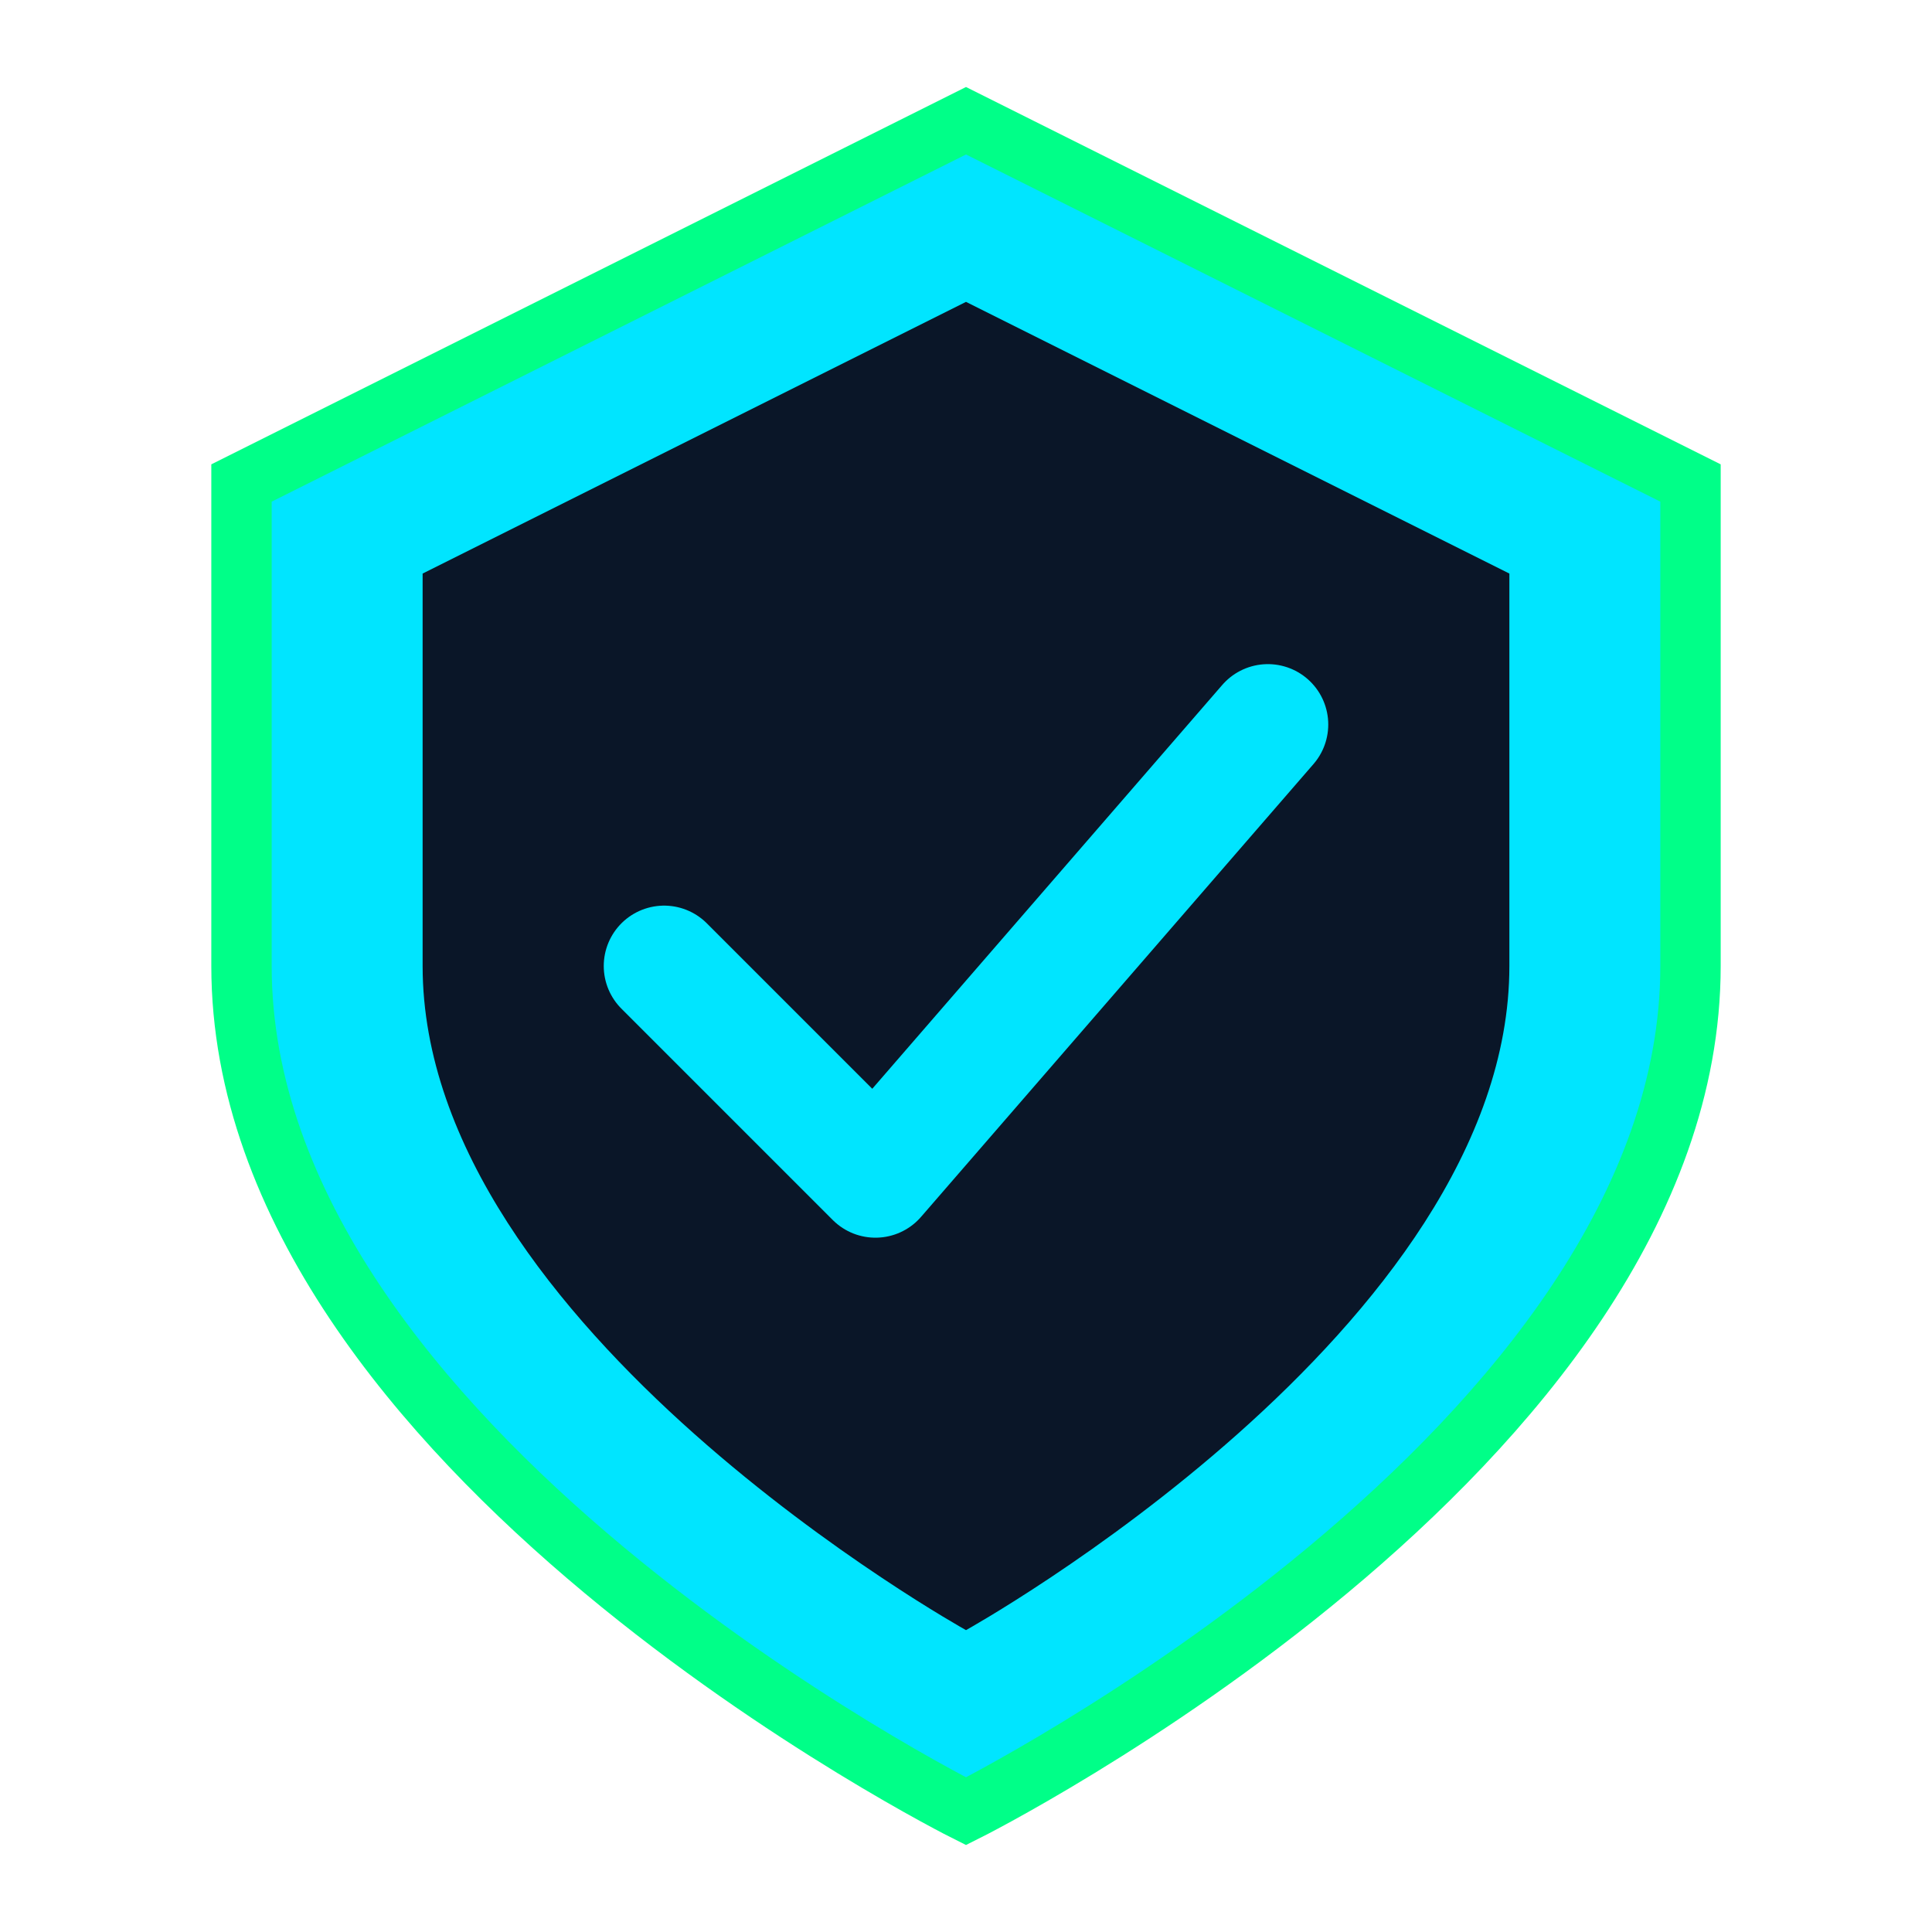
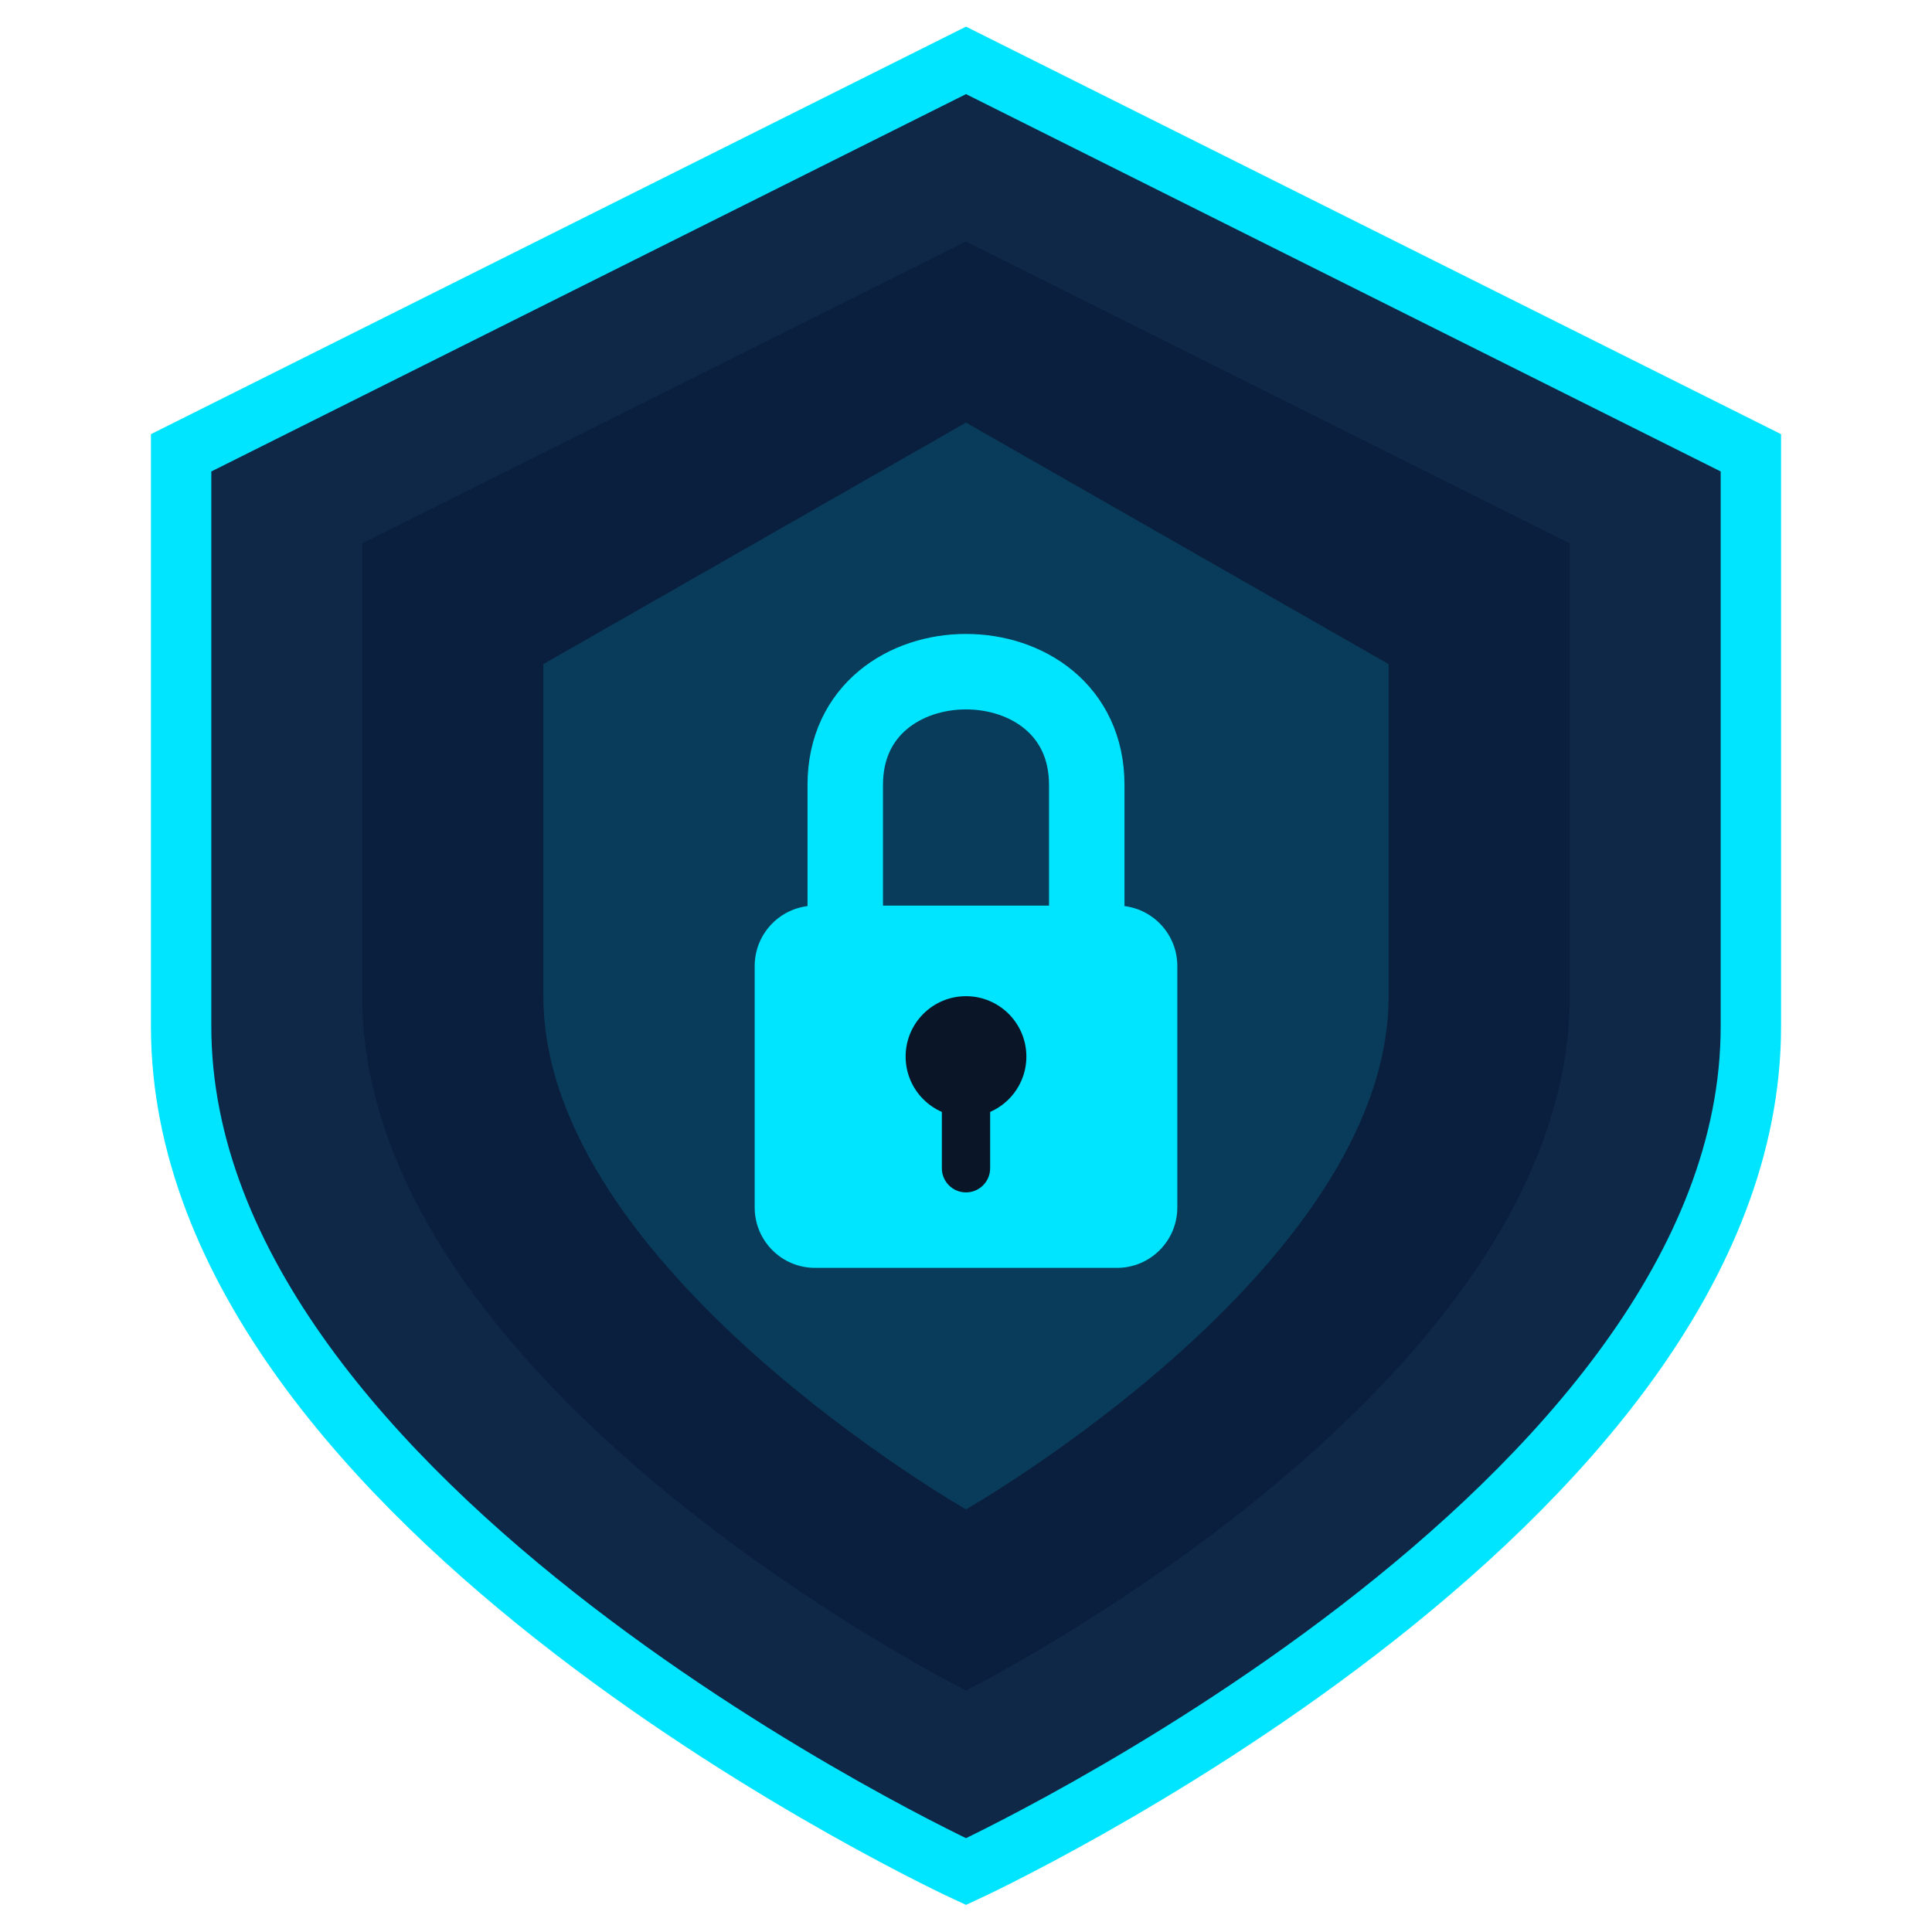
<svg xmlns="http://www.w3.org/2000/svg" viewBox="0 0 64 64" width="64" height="64">
-   <path d="M32 4 L56 16 V32 C56 48 32 60 32 60 C32 60 8 48 8 32 V16 Z" fill="#00e5ff" stroke="#00ff88" stroke-width="2" />
-   <path d="M32 10 L50 19 V32 C50 44 32 54 32 54 C32 54 14 44 14 32 V19 Z" fill="#0a1628" />
-   <path d="M22 32 L29 39 L42 24" fill="none" stroke="#00e5ff" stroke-width="4" stroke-linecap="round" stroke-linejoin="round" />
+   <path d="M32 2 L58 15 V34 C58 50 32 62 32 62 C32 62 6 50 6 34 V15 Z" fill="#0f2847" />
+   <path d="M32 2 L58 15 V34 C58 50 32 62 32 62 C32 62 6 50 6 34 V15 Z" fill="none" stroke="#00e5ff" stroke-width="2" />
+   <path d="M32 8 L52 18 V33 C52 46 32 56 32 56 C32 56 12 46 12 33 V18 Z" fill="#0a1f3d" />
+   <path d="M32 14 L46 22 V33 C46 42 32 50 32 50 C32 50 18 42 18 33 V22 Z" fill="#00e5ff" opacity="0.15" />
+   <rect x="25" y="30" width="14" height="12" rx="2" fill="#00e5ff" />
+   <path d="M28 30 V26 C28 21 36 21 36 26 V30" fill="none" stroke="#00e5ff" stroke-width="2.5" stroke-linecap="round" />
+   <circle cx="32" cy="35" r="2" fill="#0a1628" />
+   <rect x="31.2" y="36" width="1.6" height="3.5" rx="0.8" fill="#0a1628" />
</svg>
